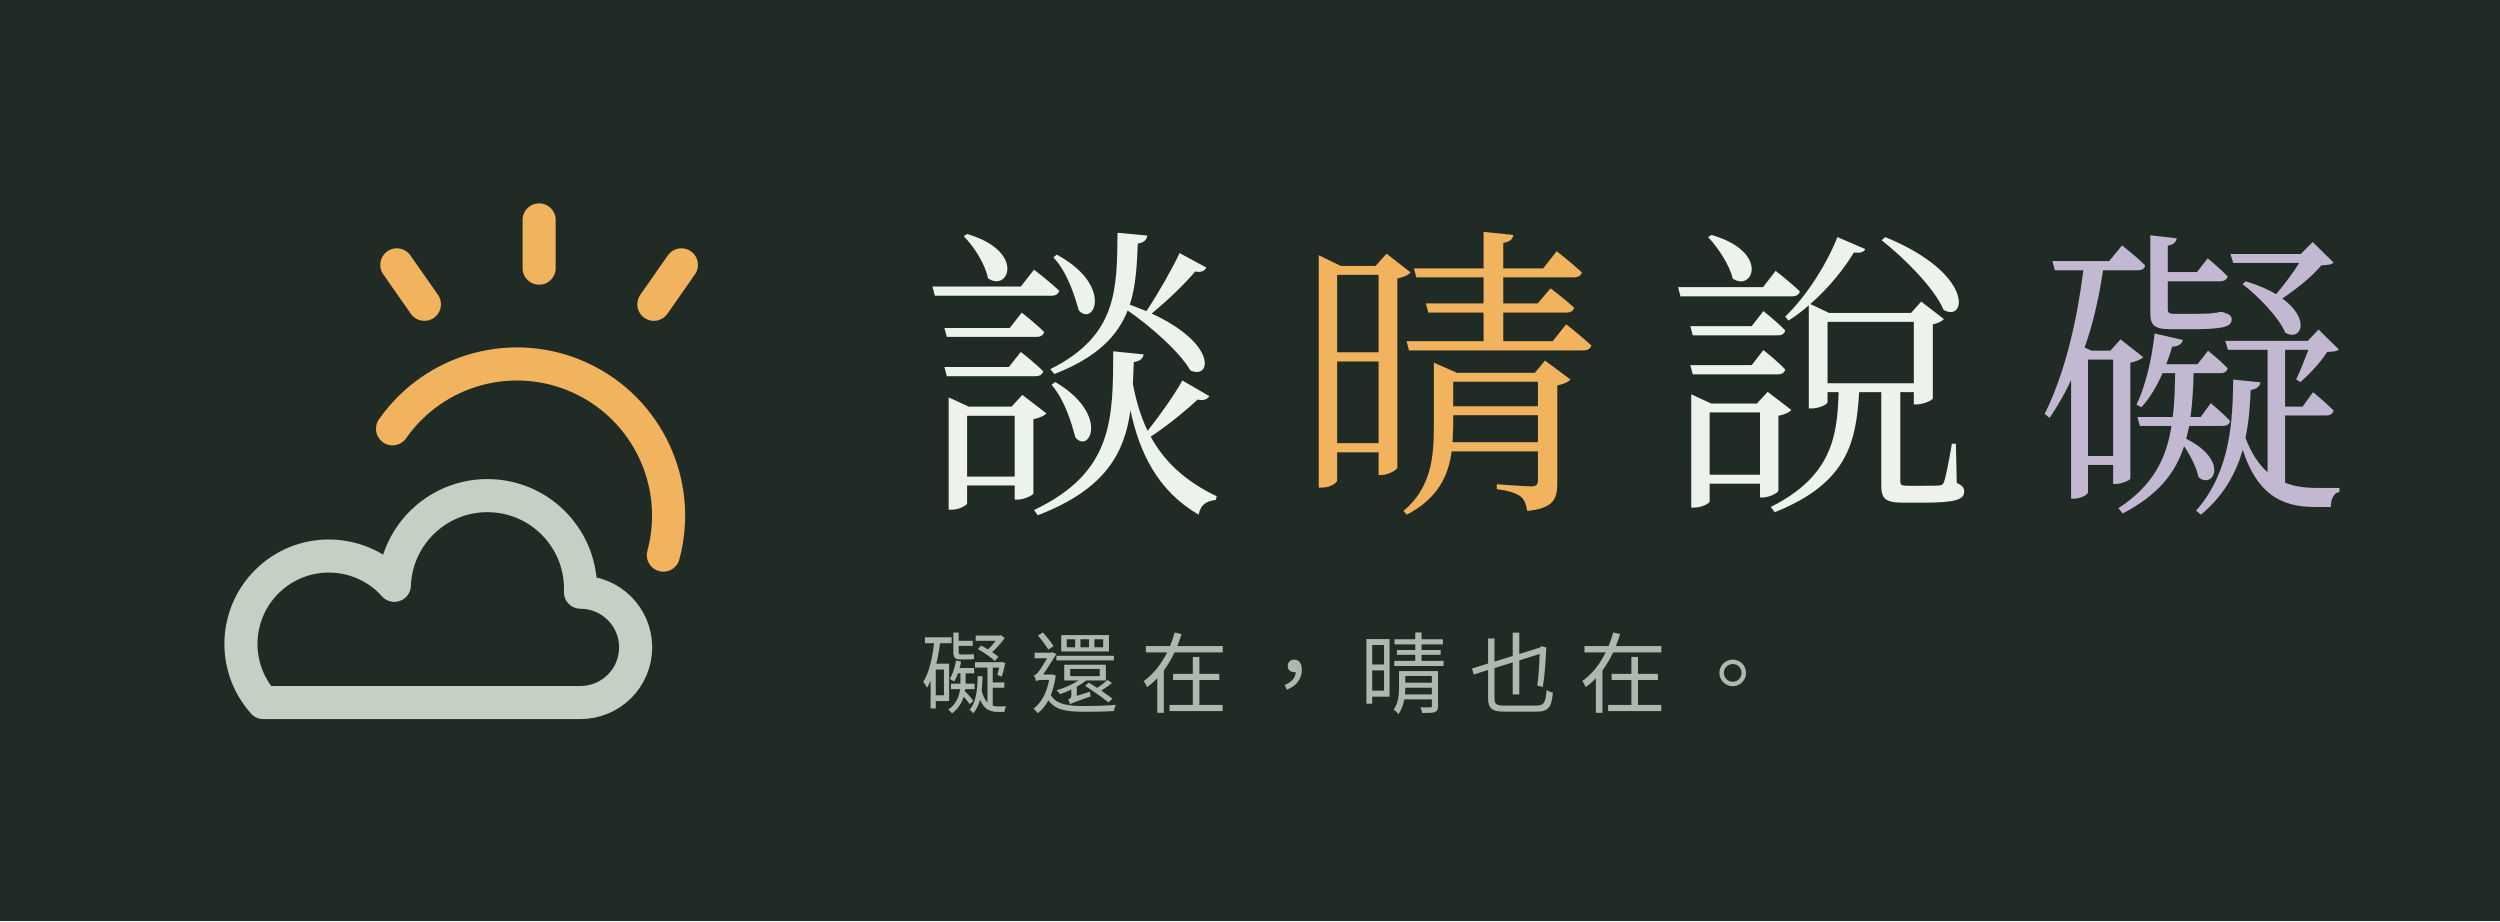
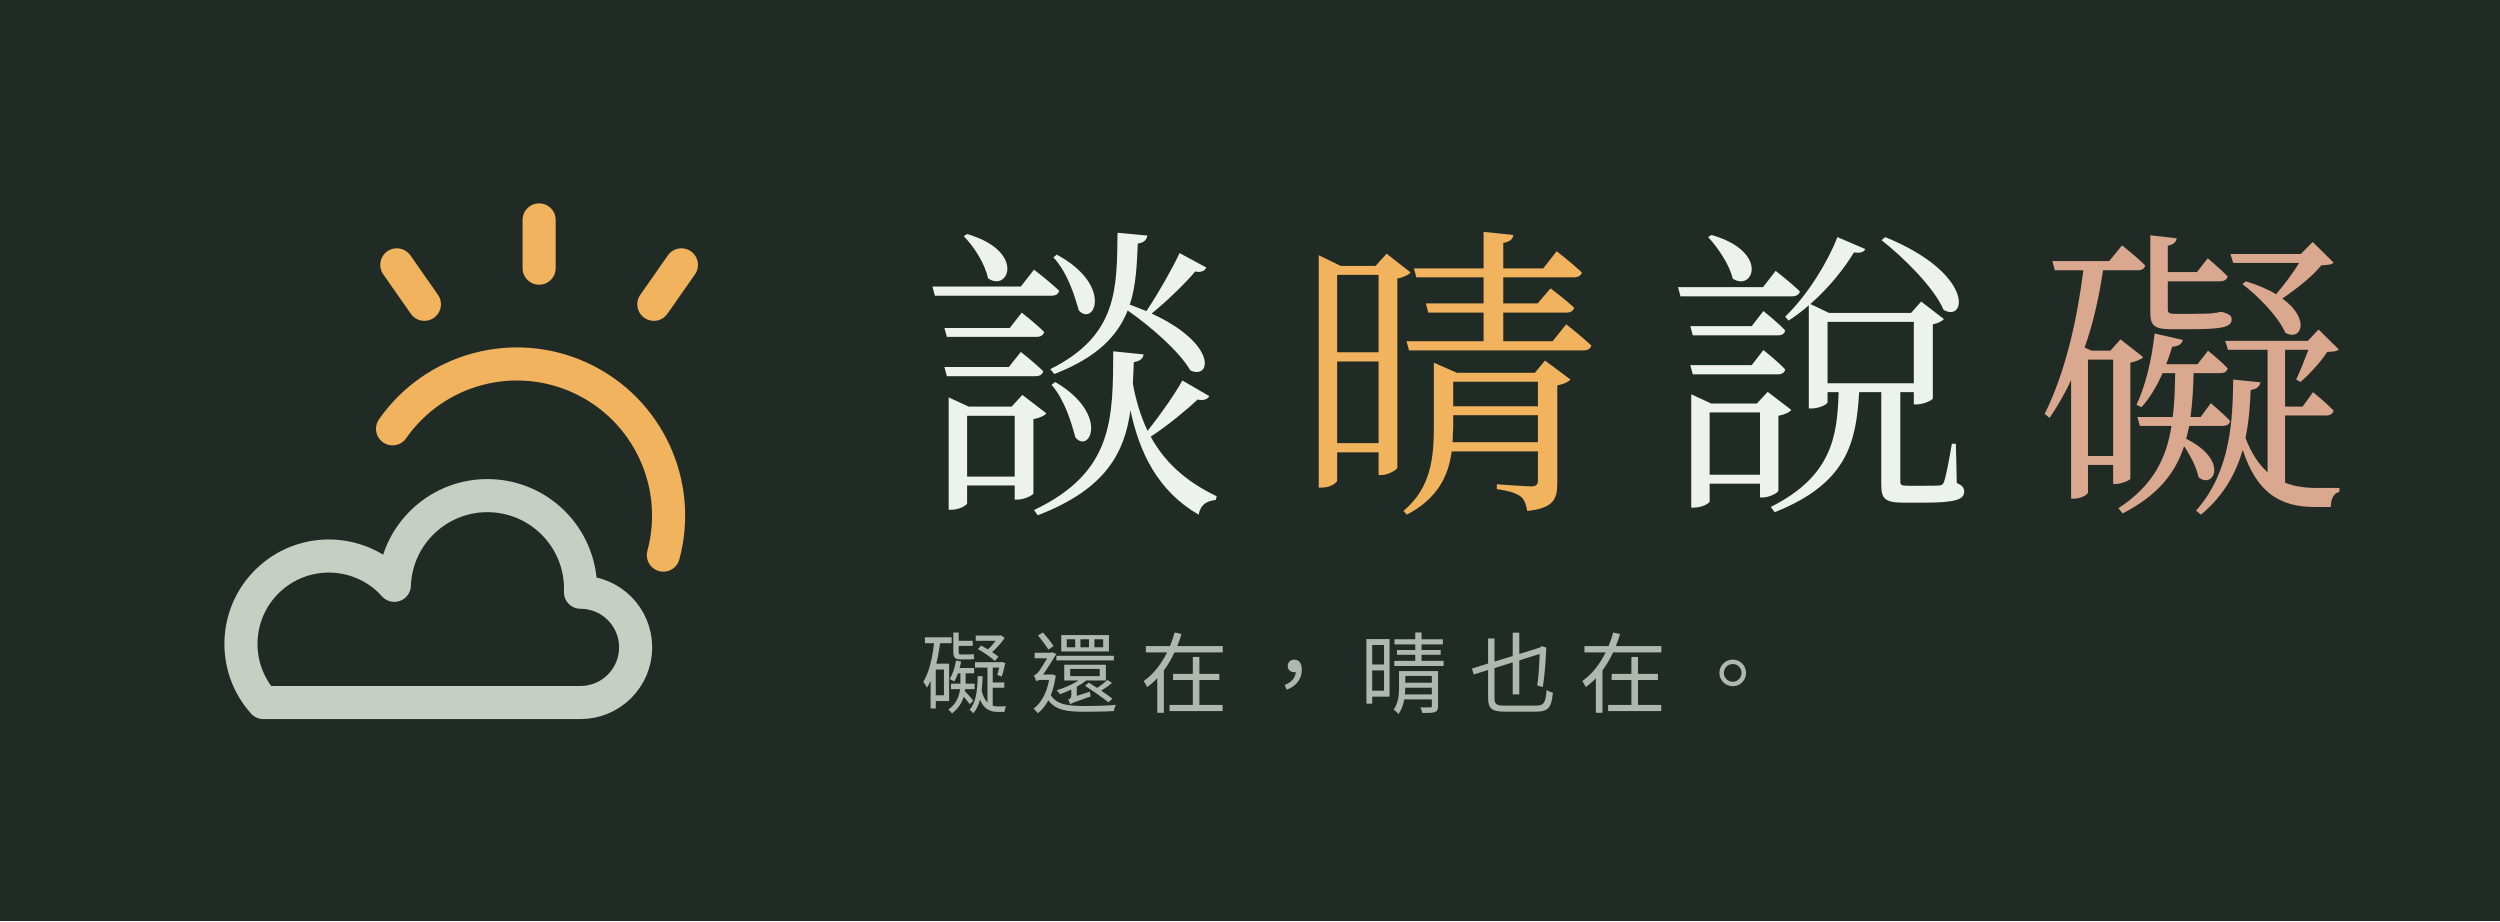
<svg xmlns="http://www.w3.org/2000/svg" width="1140" height="420" viewBox="0 0 1140 420">
  <rect width="1140" height="420" fill="#212B25" />
  <g data-layer="sym">
    <g transform="translate(210 210) scale(0.6287761) translate(-23.0 55.5)">
      <g data-layer="a">
        <path d="M -120 120 H 110 A 40 40 0 0 0 110 40 A 67.5 67.5 0 0 0 -25 35 A 55 55 0 0 0 -120 120 Z" fill="none" stroke="#C5CFC3" stroke-width="24" stroke-linecap="round" stroke-linejoin="round" />
      </g>
      <g data-layer="q">
        <path d="M -26.3 -78.5 A 110 110 0 0 1 170.1 13.1" fill="none" stroke="#F2B35E" stroke-width="24" stroke-linecap="round" stroke-linejoin="round" />
        <line x1="-3.2" y1="-168.8" x2="-23.2" y2="-197.4" fill="none" stroke="#F2B35E" stroke-width="24" stroke-linecap="round" stroke-linejoin="round" />
        <line x1="80.0" y1="-195.0" x2="80.0" y2="-230.0" fill="none" stroke="#F2B35E" stroke-width="24" stroke-linecap="round" stroke-linejoin="round" />
        <line x1="163.2" y1="-168.8" x2="183.2" y2="-197.4" fill="none" stroke="#F2B35E" stroke-width="24" stroke-linecap="round" stroke-linejoin="round" />
      </g>
    </g>
  </g>
  <g data-layer="txt">
    <text x="420.0" y="223.2" font-family="Noto Serif CJK TC" font-size="140" fill="#EEF2EC">談</text>
    <text x="590.0" y="223.2" font-family="Noto Serif CJK TC" font-size="140" fill="#F2B35E">晴</text>
    <text x="760.0" y="223.2" font-family="Noto Serif CJK TC" font-size="140" fill="#EEF2EC">說</text>
-     <text x="930.0" y="223.2" font-family="Noto Serif CJK TC" font-size="140" fill="#C3B8D1">礙</text>
+     <text x="930.0" y="223.2" font-family="Noto Serif CJK TC" font-size="140" fill="#D9A88E">礙</text>
  </g>
  <g data-layer="sub">
    <text x="420.0" y="322" font-family="Noto Sans CJK TC" font-size="40" fill="#AEB8AE">礙</text>
    <text x="470.0" y="322" font-family="Noto Sans CJK TC" font-size="40" fill="#AEB8AE">還</text>
    <text x="520.0" y="322" font-family="Noto Sans CJK TC" font-size="40" fill="#AEB8AE">在</text>
    <text x="570.0" y="322" font-family="Noto Sans CJK TC" font-size="40" fill="#AEB8AE">，</text>
    <text x="620.0" y="322" font-family="Noto Sans CJK TC" font-size="40" fill="#AEB8AE">晴</text>
    <text x="670.0" y="322" font-family="Noto Sans CJK TC" font-size="40" fill="#AEB8AE">也</text>
    <text x="720.0" y="322" font-family="Noto Sans CJK TC" font-size="40" fill="#AEB8AE">在</text>
    <text x="770.0" y="322" font-family="Noto Sans CJK TC" font-size="40" fill="#AEB8AE">。</text>
  </g>
</svg>
